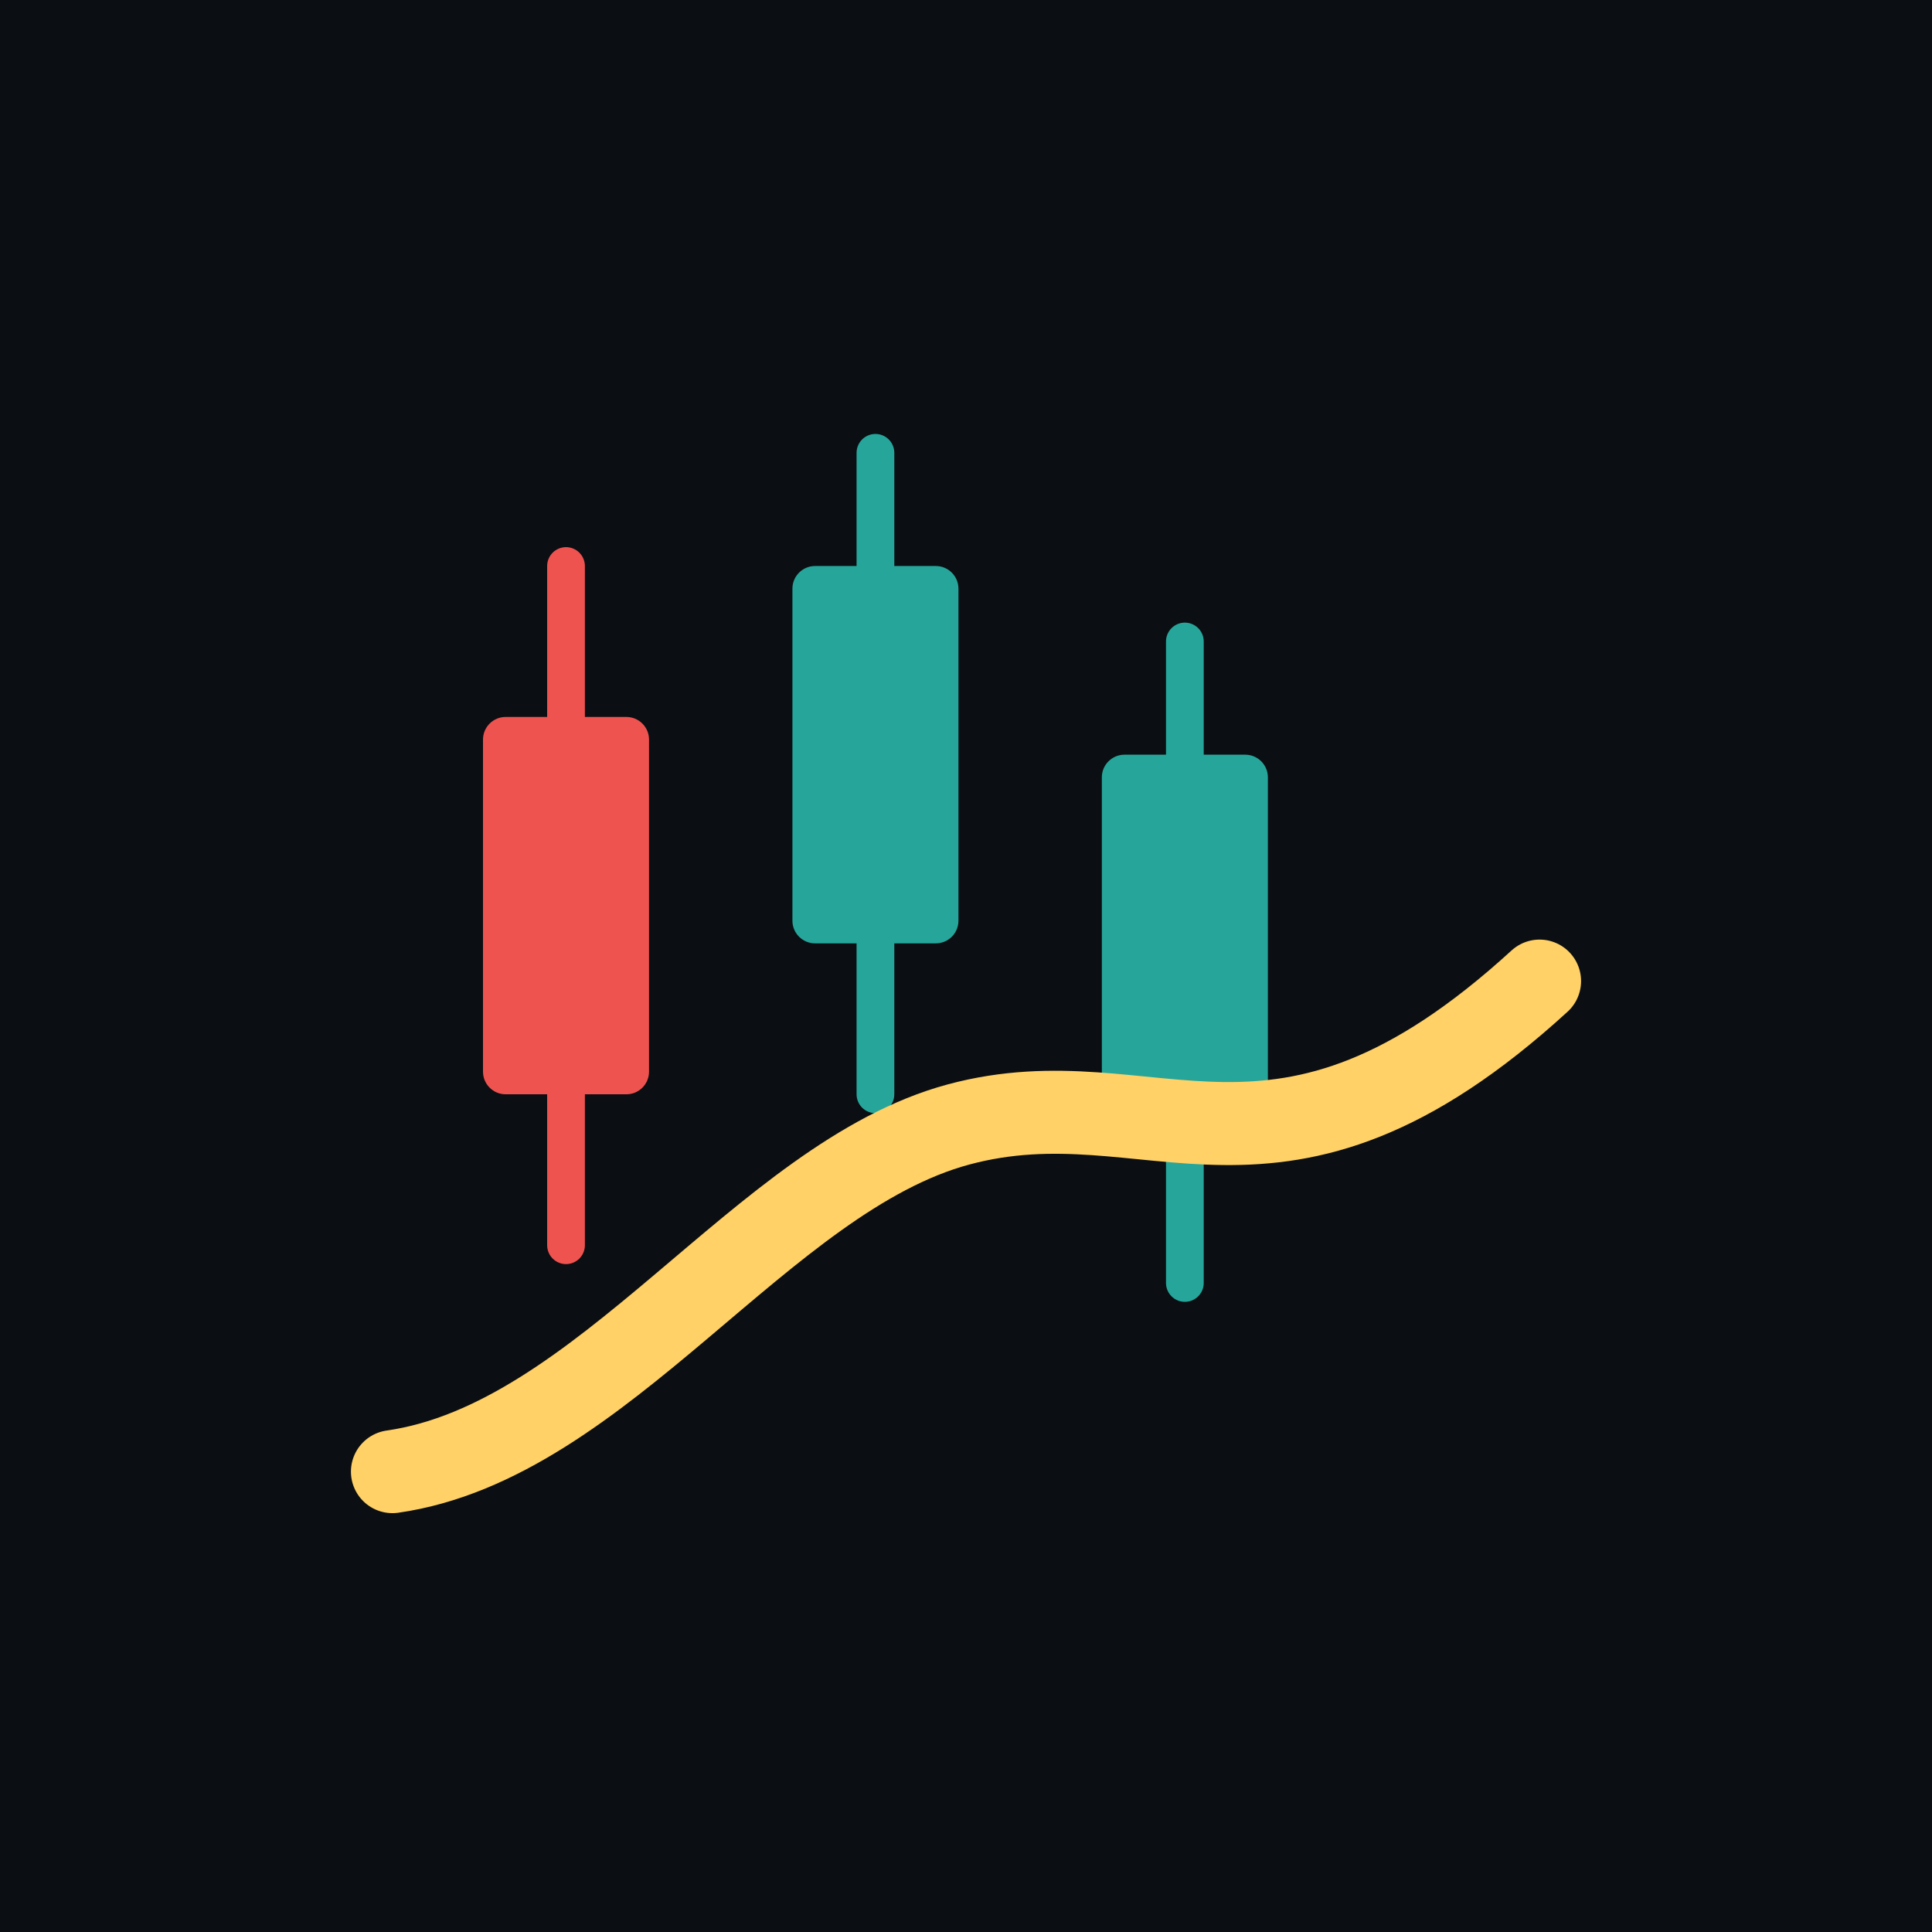
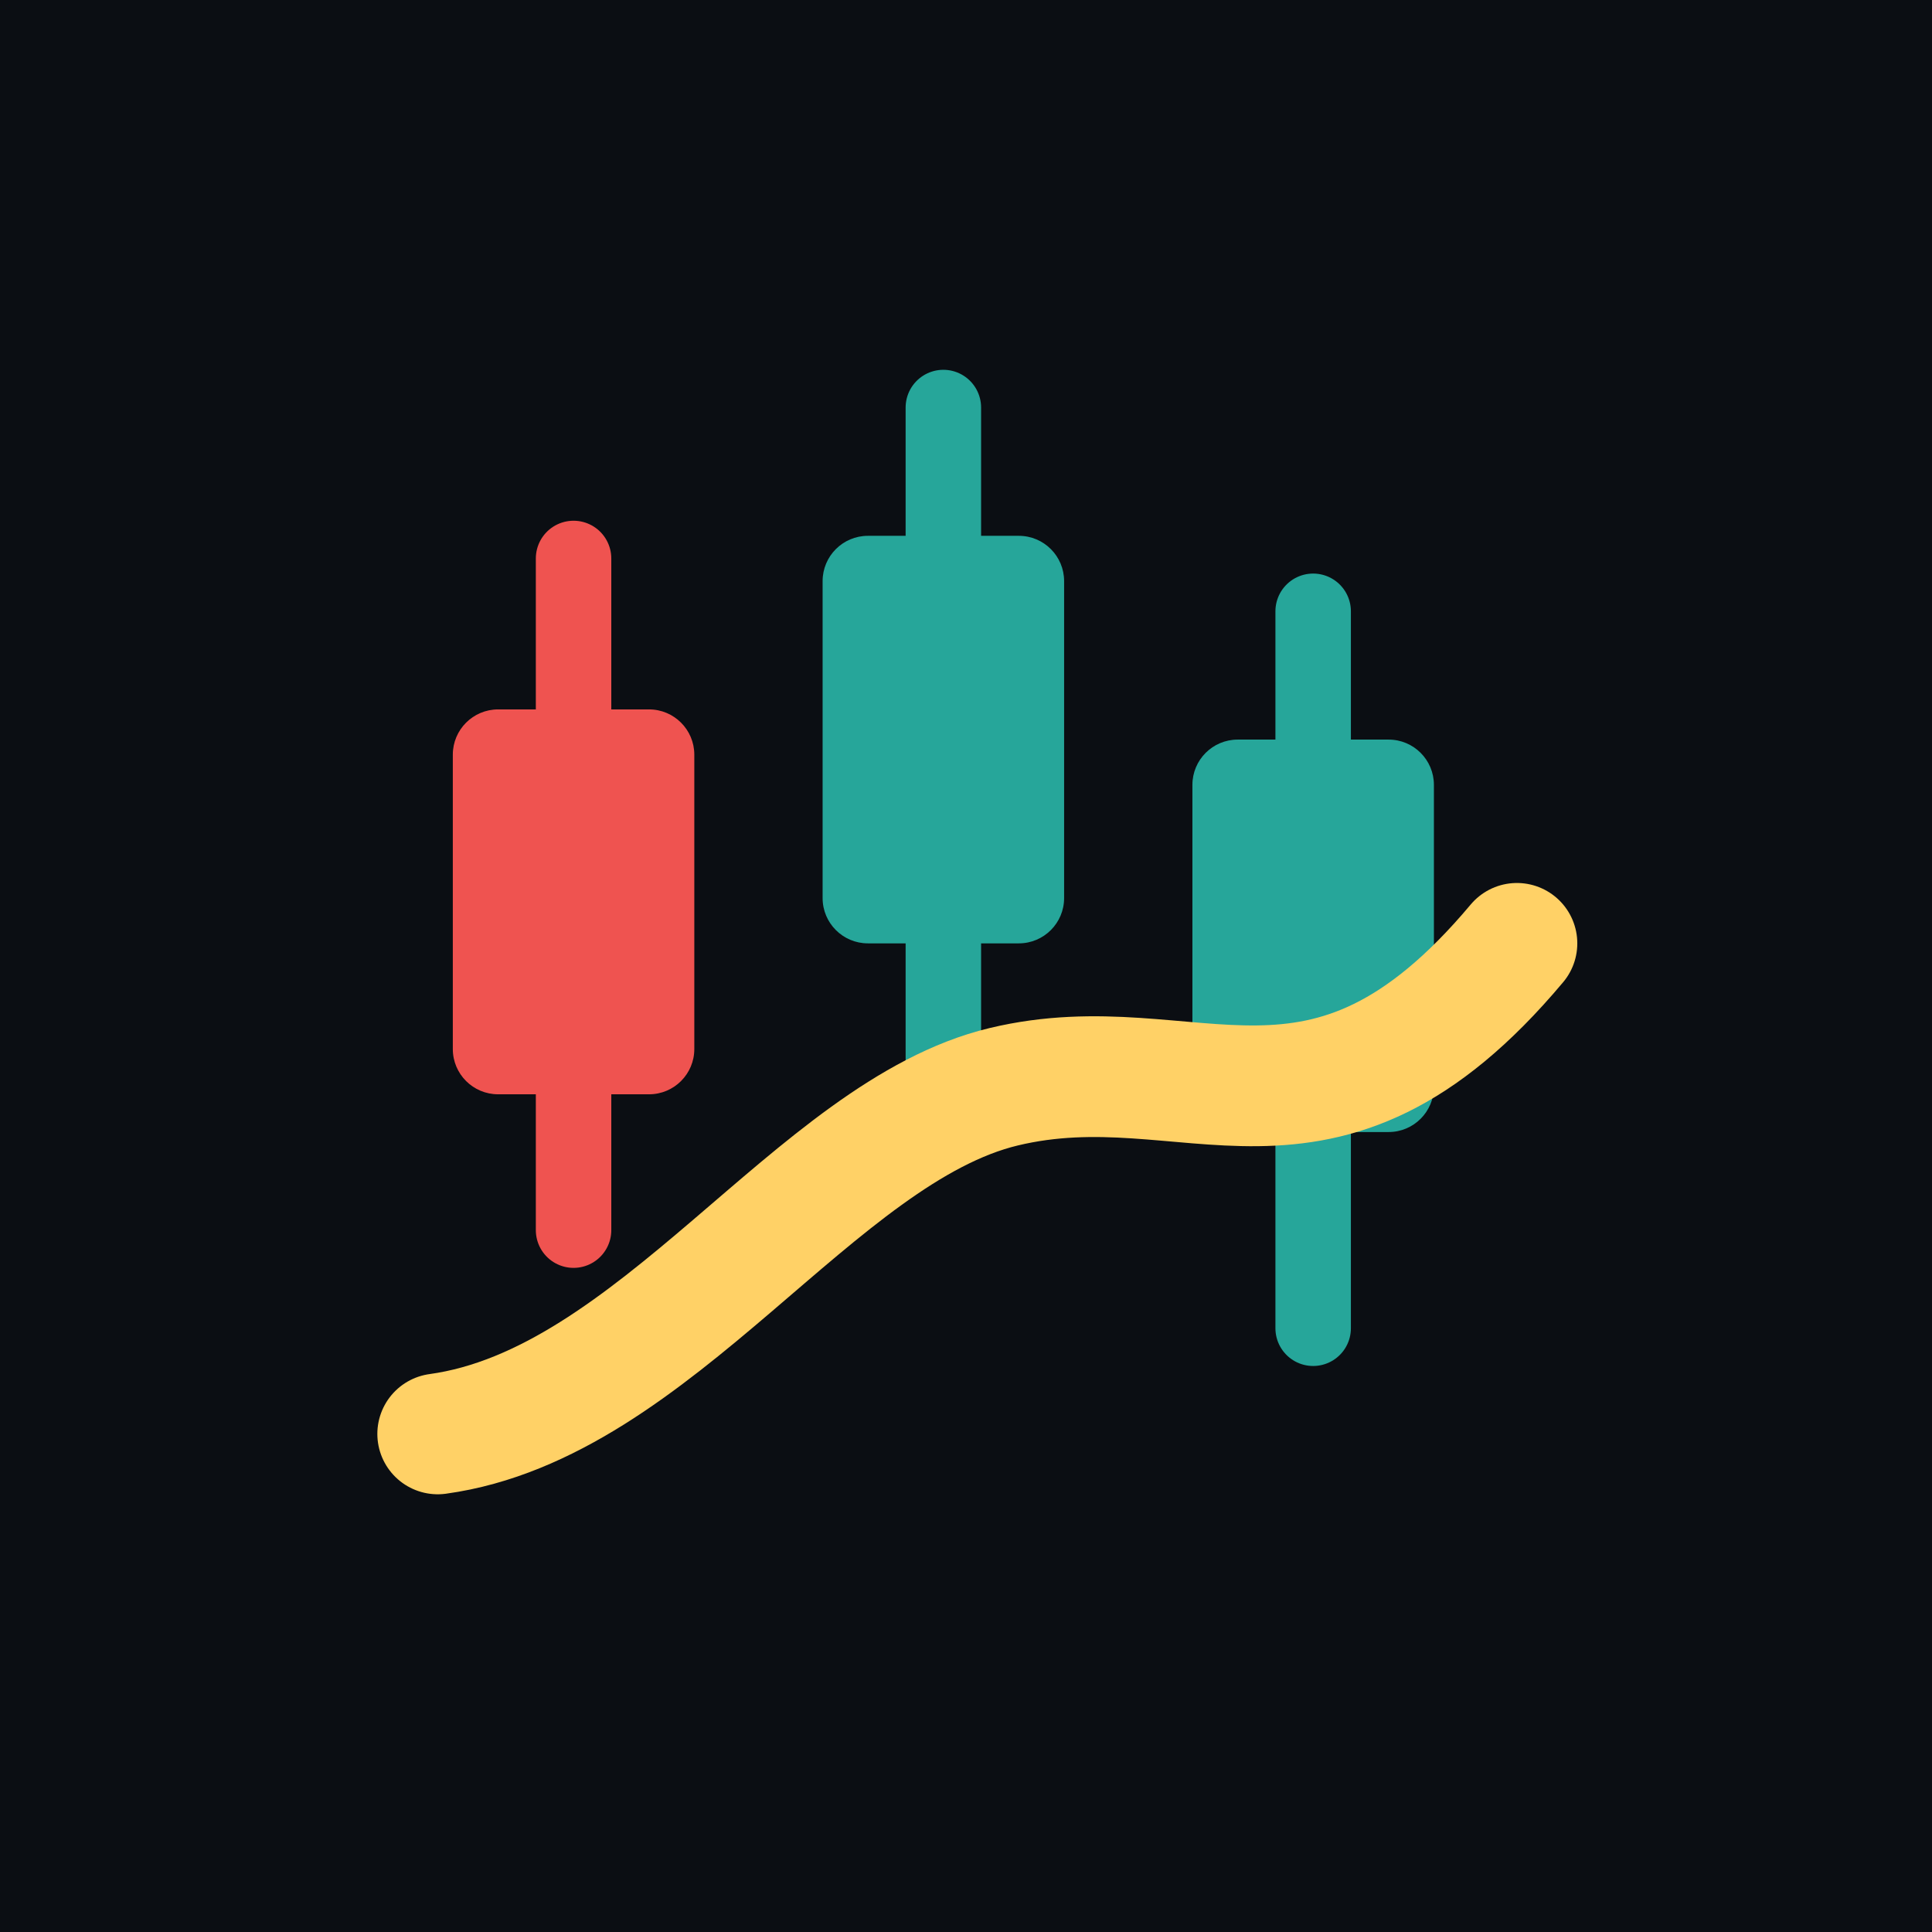
<svg xmlns="http://www.w3.org/2000/svg" viewBox="0 0 512 512">
  <rect width="512" height="512" fill="#0b0e13" />
-   <g stroke-linecap="round">
-     <line x1="150" y1="150" x2="150" y2="330" stroke="#ef5350" stroke-width="10" />
-     <rect x="128" y="190" width="44" height="100" rx="6" fill="#ef5350" />
-     <line x1="232" y1="120" x2="232" y2="290" stroke="#26a69a" stroke-width="10" />
-     <rect x="210" y="150" width="44" height="100" rx="6" fill="#26a69a" />
-     <line x1="314" y1="170" x2="314" y2="340" stroke="#26a69a" stroke-width="10" />
-     <rect x="292" y="200" width="44" height="100" rx="6" fill="#26a69a" />
+   <g stroke-linecap="round" stroke-width="20">
+     <path d="M152 148v178" stroke="#ef5350" />
+     <path d="M250 108v174" stroke="#26a69a" />
+     <path d="M348 162v190" stroke="#26a69a" />
  </g>
-   <path d="M104 390c56-8 98-78 150-92s84 26 154-38" fill="none" stroke="#ffd166" stroke-width="22" stroke-linecap="round" />
+   <rect x="120" y="188" width="64" height="102" rx="12" fill="#ef5350" />
+   <rect x="218" y="142" width="64" height="108" rx="12" fill="#26a69a" />
+   <rect x="316" y="196" width="64" height="104" rx="12" fill="#26a69a" />
+   <path d="M116 380c58-8 100-80 150-92s84 24 136-38" fill="none" stroke="#ffd166" stroke-width="32" stroke-linecap="round" />
</svg>
